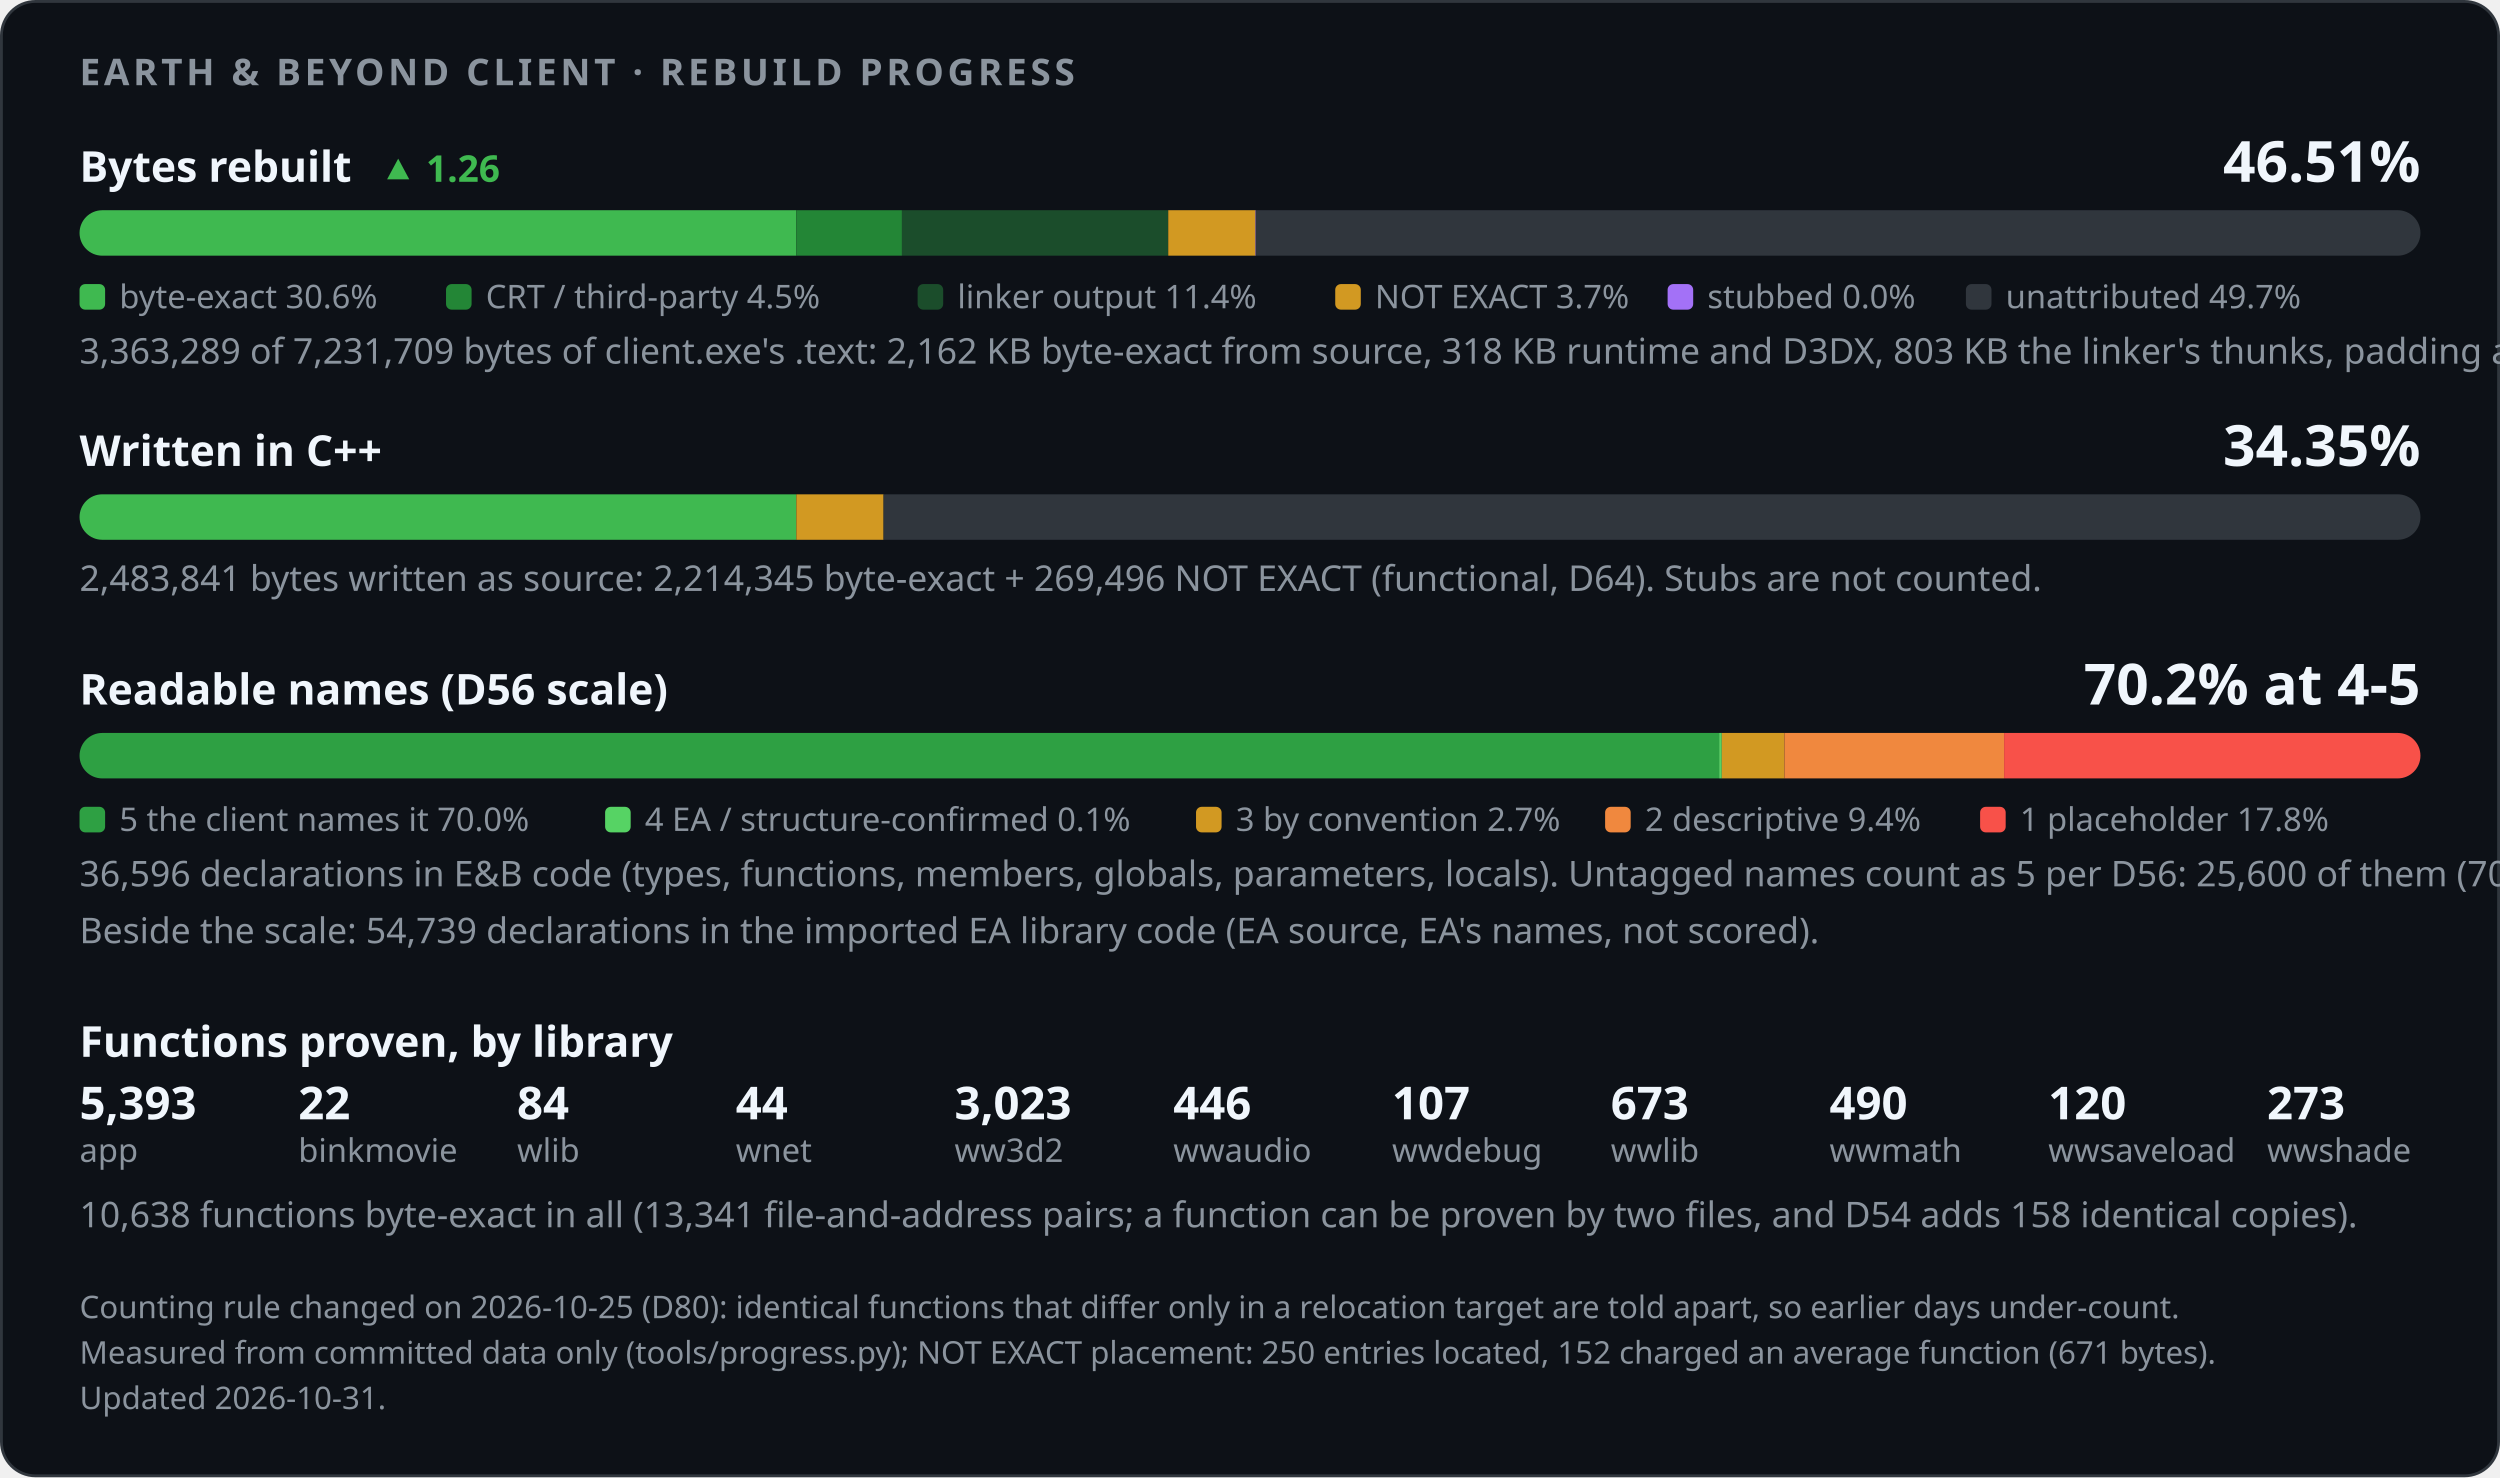
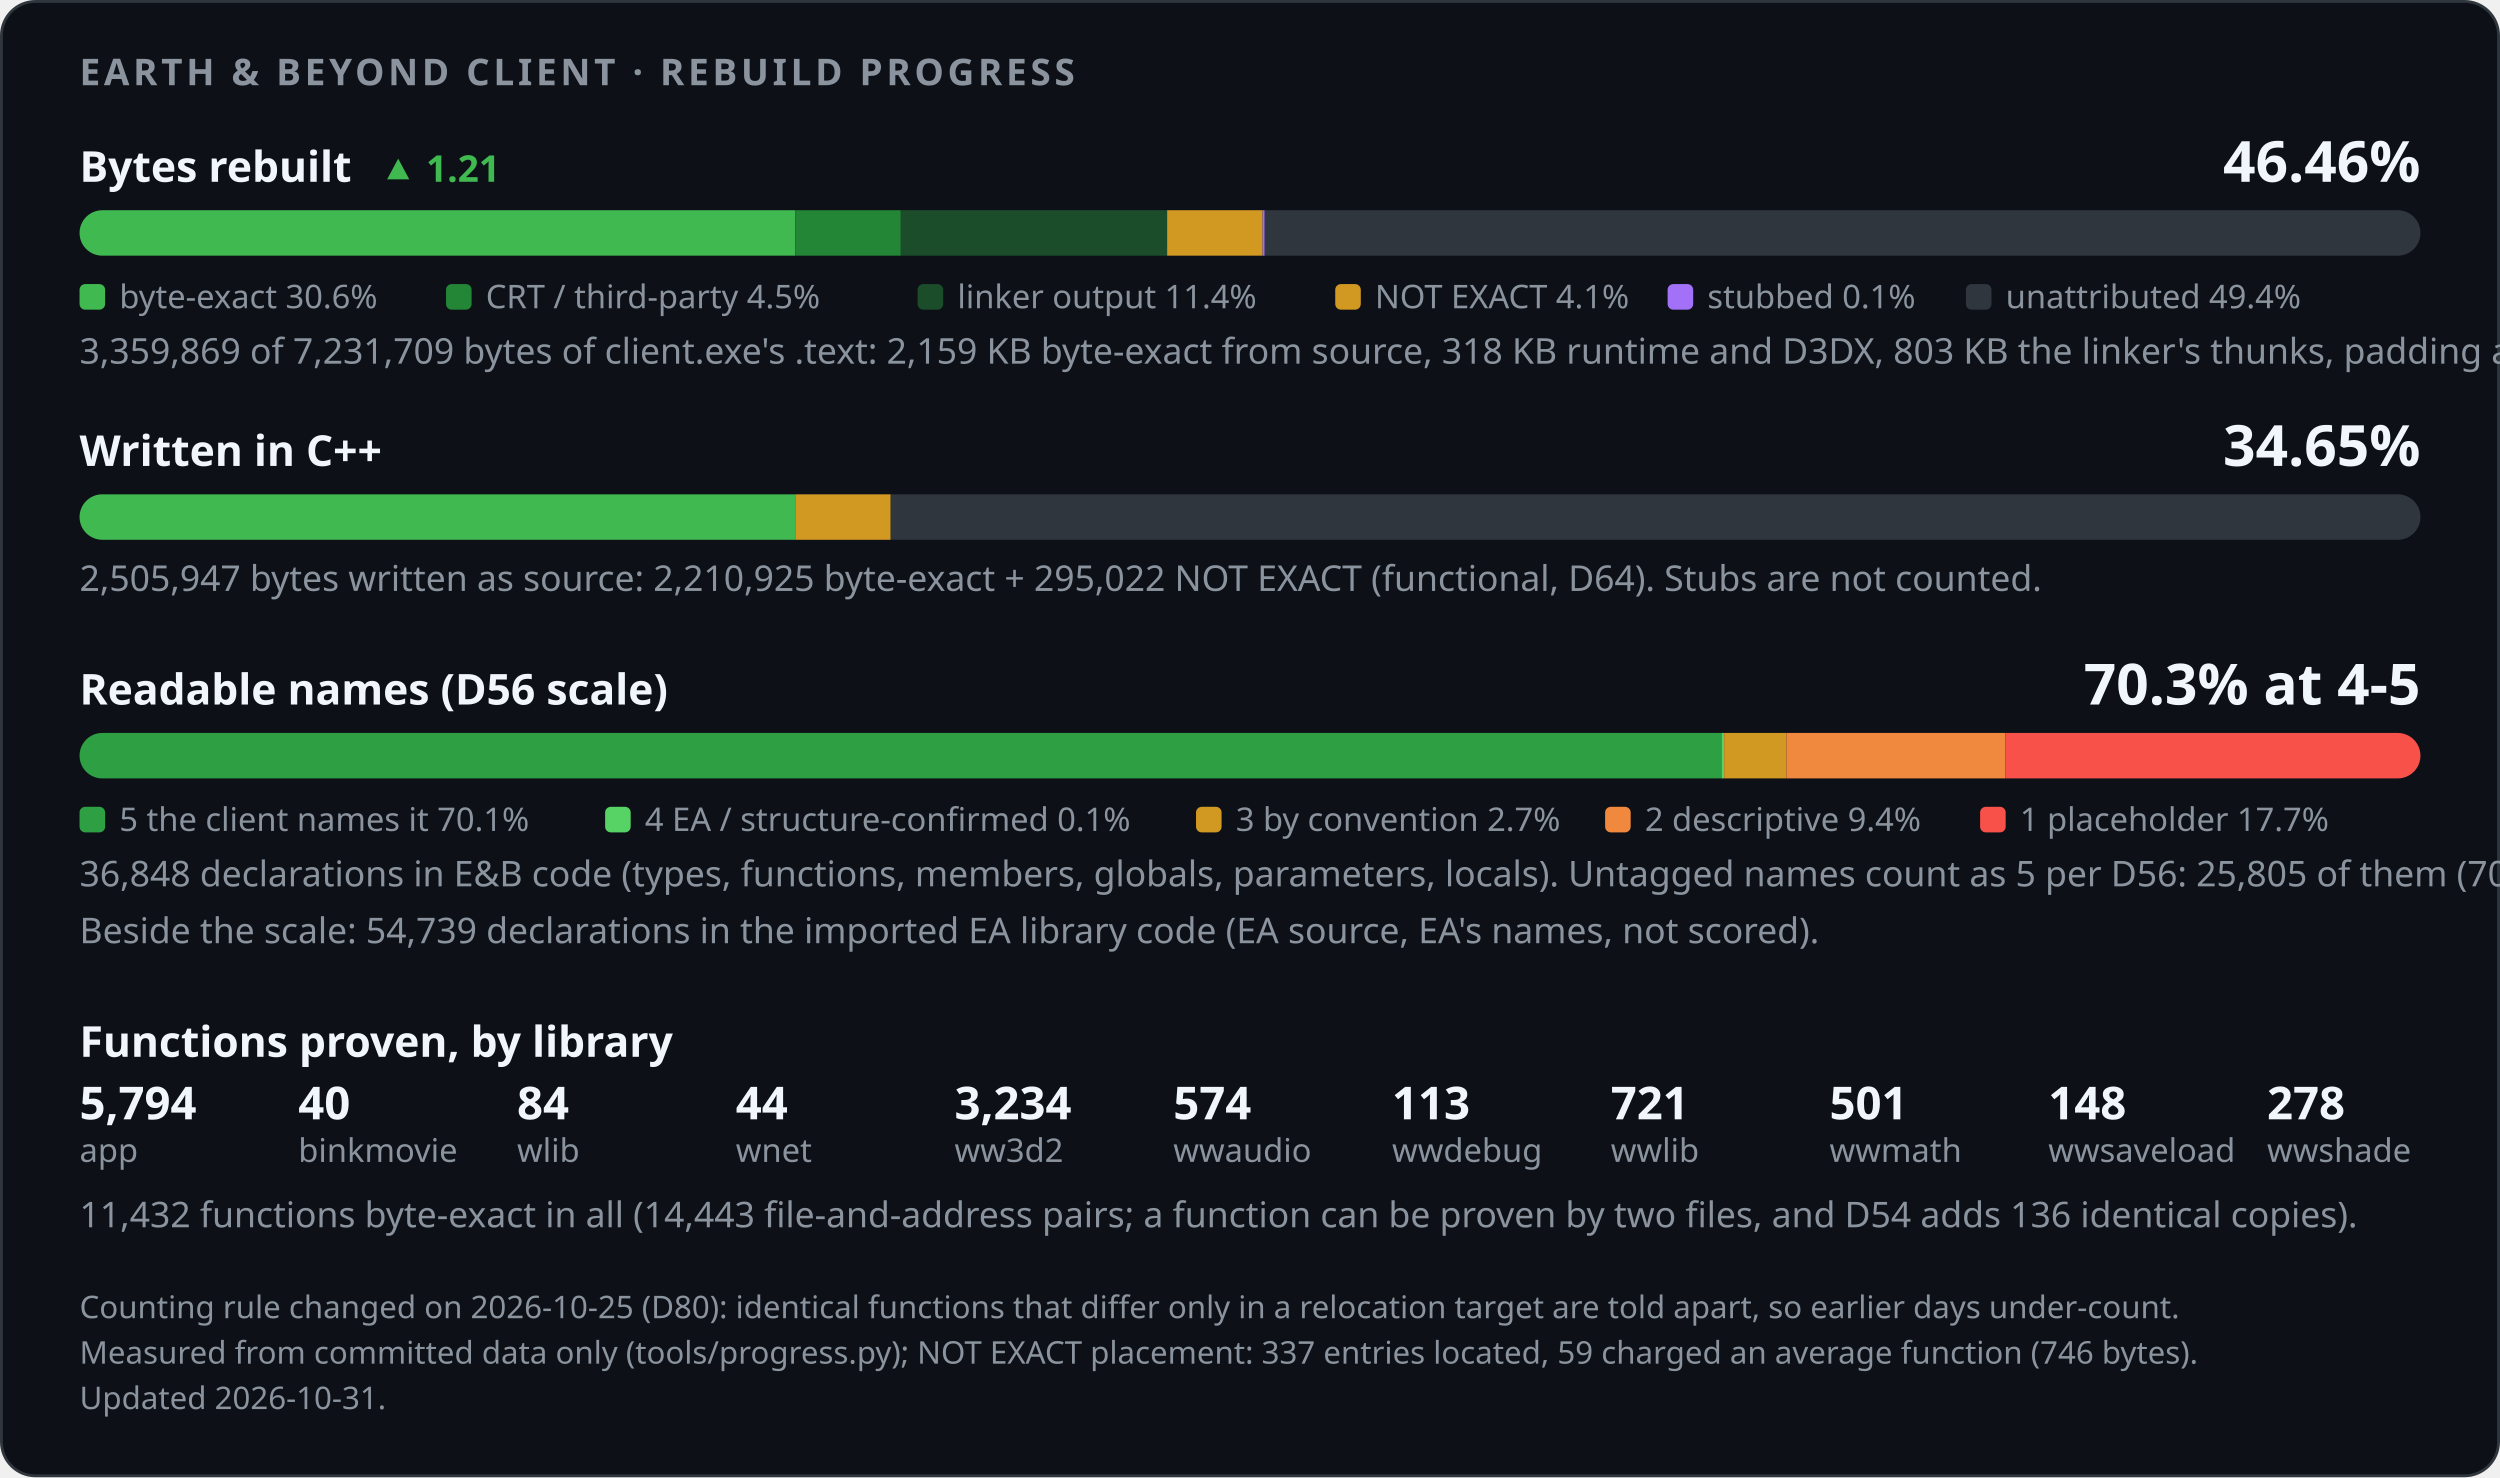
<svg xmlns="http://www.w3.org/2000/svg" width="880" height="520" viewBox="0 0 880 520" role="img" aria-labelledby="title desc">
  <style>
    .card { fill: #0d1117; stroke: #30363d; } .strong { fill: #f0f6fc; } .muted { fill: #8b949e; }
    .grid { stroke: #30363d; } .up { fill: #3fb950; } .down { fill: #f85149; }
    .s-exact { fill: #3fb950; } .s-notexact { fill: #d29922; } .s-stub { fill: #a371f7; }
    .s-third { fill: #238636; } .s-linker { fill: #1b4d2b; } .s-unattr { fill: #30363d; }
    .l-exact { stroke: #3fb950; } .l-written { stroke: #58a6ff; }
    @media (prefers-color-scheme: light) {
      .card { fill: #ffffff; stroke: #d0d7de; } .strong { fill: #1f2328; } .muted { fill: #59636e; }
      .grid { stroke: #d0d7de; } .up { fill: #1a7f37; } .down { fill: #cf222e; }
      .s-exact { fill: #1a7f37; } .s-third { fill: #4ac26b; } .s-linker { fill: #aceebb; } .s-unattr { fill: #d0d7de; }
      .l-exact { stroke: #1a7f37; } .l-written { stroke: #0969da; }
    }
  </style>
  <rect class="card" x="0.5" y="0.5" width="879" height="519" rx="12" />
  <g font-family="-apple-system,BlinkMacSystemFont,'Segoe UI','Noto Sans',Helvetica,Arial,sans-serif">
    <text x="28" y="30" class="muted" font-size="13" font-weight="600" letter-spacing="1.3">EARTH &amp; BEYOND CLIENT · REBUILD PROGRESS</text>
-     <text x="28" y="64" class="strong" font-size="15" font-weight="600">Bytes rebuilt<tspan class="up" dx="10" font-size="13" font-weight="600">▲ 1.26</tspan>
+     <text x="28" y="64" class="strong" font-size="15" font-weight="600">Bytes rebuilt<tspan class="up" dx="10" font-size="13" font-weight="600">▲ 1.21</tspan>
    </text>
-     <text x="852" y="64" class="strong" font-size="20" font-weight="700" text-anchor="end">46.51%</text>
+     <text x="852" y="64" class="strong" font-size="20" font-weight="700" text-anchor="end">46.46%</text>
    <clipPath id="clip74">
      <rect x="28" y="74" width="824" height="16" rx="8.0" />
    </clipPath>
    <g clip-path="url(#clip74)">
-       <rect x="28.00" y="74" width="252.31" height="16" class="s-exact" />
-       <rect x="280.31" y="74" width="37.17" height="16" class="s-third" />
-       <rect x="317.48" y="74" width="93.74" height="16" class="s-linker" />
-       <rect x="411.22" y="74" width="30.71" height="16" class="s-notexact" />
-       <rect x="441.93" y="74" width="0.15" height="16" class="s-stub" />
-       <rect x="442.08" y="74" width="409.92" height="16" class="s-unattr" />
+       <rect x="28.00" y="74" width="251.92" height="16" class="s-exact" />
+       <rect x="279.92" y="74" width="37.17" height="16" class="s-third" />
+       <rect x="317.09" y="74" width="93.74" height="16" class="s-linker" />
+       <rect x="410.83" y="74" width="33.62" height="16" class="s-notexact" />
+       <rect x="444.45" y="74" width="0.74" height="16" class="s-stub" />
+       <rect x="445.19" y="74" width="406.81" height="16" class="s-unattr" />
    </g>
    <rect x="28" y="100" width="9" height="9" rx="2" class="s-exact" />
    <text x="42" y="108.5" class="muted" font-size="11.5">byte-exact 30.6%</text>
    <rect x="157" y="100" width="9" height="9" rx="2" class="s-third" />
    <text x="171" y="108.5" class="muted" font-size="11.5">CRT / third-party 4.5%</text>
    <rect x="323" y="100" width="9" height="9" rx="2" class="s-linker" />
    <text x="337" y="108.5" class="muted" font-size="11.5">linker output 11.4%</text>
    <rect x="470" y="100" width="9" height="9" rx="2" class="s-notexact" />
-     <text x="484" y="108.5" class="muted" font-size="11.5">NOT EXACT 3.7%</text>
+     <text x="484" y="108.5" class="muted" font-size="11.5">NOT EXACT 4.1%</text>
    <rect x="587" y="100" width="9" height="9" rx="2" class="s-stub" />
-     <text x="601" y="108.5" class="muted" font-size="11.5">stubbed 0.0%</text>
+     <text x="601" y="108.5" class="muted" font-size="11.5">stubbed 0.1%</text>
    <rect x="692" y="100" width="9" height="9" rx="2" class="s-unattr" />
-     <text x="706" y="108.5" class="muted" font-size="11.5">unattributed 49.7%</text>
-     <text x="28" y="128" class="muted" font-size="12.5">3,363,289 of 7,231,709 bytes of client.exe's .text: 2,162 KB byte-exact from source, 318 KB runtime and D3DX, 803 KB the linker's thunks, padding and EH stubs.</text>
+     <text x="706" y="108.5" class="muted" font-size="11.5">unattributed 49.4%</text>
+     <text x="28" y="128" class="muted" font-size="12.5">3,359,869 of 7,231,709 bytes of client.exe's .text: 2,159 KB byte-exact from source, 318 KB runtime and D3DX, 803 KB the linker's thunks, padding and EH stubs.</text>
    <text x="28" y="164" class="strong" font-size="15" font-weight="600">Written in C++</text>
-     <text x="852" y="164" class="strong" font-size="20" font-weight="700" text-anchor="end">34.35%</text>
+     <text x="852" y="164" class="strong" font-size="20" font-weight="700" text-anchor="end">34.65%</text>
    <clipPath id="clip174">
      <rect x="28" y="174" width="824" height="16" rx="8.0" />
    </clipPath>
    <g clip-path="url(#clip174)">
-       <rect x="28.00" y="174" width="252.31" height="16" class="s-exact" />
-       <rect x="280.31" y="174" width="30.71" height="16" class="s-notexact" />
-       <rect x="311.02" y="174" width="540.98" height="16" class="s-unattr" />
+       <rect x="28.00" y="174" width="251.92" height="16" class="s-exact" />
+       <rect x="279.92" y="174" width="33.62" height="16" class="s-notexact" />
+       <rect x="313.53" y="174" width="538.47" height="16" class="s-unattr" />
    </g>
-     <text x="28" y="208" class="muted" font-size="12.5">2,483,841 bytes written as source: 2,214,345 byte-exact + 269,496 NOT EXACT (functional, D64). Stubs are not counted.</text>
+     <text x="28" y="208" class="muted" font-size="12.5">2,505,947 bytes written as source: 2,210,925 byte-exact + 295,022 NOT EXACT (functional, D64). Stubs are not counted.</text>
    <text x="28" y="248" class="strong" font-size="15" font-weight="600">Readable names (D56 scale)</text>
-     <text x="852" y="248" class="strong" font-size="20" font-weight="700" text-anchor="end">70.2% at 4-5</text>
+     <text x="852" y="248" class="strong" font-size="20" font-weight="700" text-anchor="end">70.3% at 4-5</text>
    <clipPath id="clip258">
      <rect x="28" y="258" width="824" height="16" rx="8.0" />
    </clipPath>
    <g clip-path="url(#clip258)">
-       <rect x="28.00" y="258" width="577.13" height="16" fill="#2ea043" />
-       <rect x="605.13" y="258" width="0.95" height="16" fill="#56d364" />
-       <rect x="606.08" y="258" width="22.02" height="16" fill="#d29922" />
-       <rect x="628.10" y="258" width="77.34" height="16" fill="#f0883e" />
-       <rect x="705.44" y="258" width="146.56" height="16" fill="#f85149" />
+       <rect x="28.00" y="258" width="577.95" height="16" fill="#2ea043" />
+       <rect x="605.95" y="258" width="0.94" height="16" fill="#56d364" />
+       <rect x="606.89" y="258" width="21.89" height="16" fill="#d29922" />
+       <rect x="628.78" y="258" width="77.06" height="16" fill="#f0883e" />
+       <rect x="705.84" y="258" width="146.16" height="16" fill="#f85149" />
    </g>
    <rect x="28" y="284" width="9" height="9" rx="2" fill="#2ea043" />
-     <text x="42" y="292.5" class="muted" font-size="11.5">5 the client names it 70.0%</text>
+     <text x="42" y="292.5" class="muted" font-size="11.5">5 the client names it 70.1%</text>
    <rect x="213" y="284" width="9" height="9" rx="2" fill="#56d364" />
    <text x="227" y="292.5" class="muted" font-size="11.5">4 EA / structure-confirmed 0.1%</text>
    <rect x="421" y="284" width="9" height="9" rx="2" fill="#d29922" />
    <text x="435" y="292.5" class="muted" font-size="11.5">3 by convention 2.7%</text>
    <rect x="565" y="284" width="9" height="9" rx="2" fill="#f0883e" />
    <text x="579" y="292.5" class="muted" font-size="11.5">2 descriptive 9.4%</text>
    <rect x="697" y="284" width="9" height="9" rx="2" fill="#f85149" />
-     <text x="711" y="292.5" class="muted" font-size="11.5">1 placeholder 17.8%</text>
-     <text x="28" y="312" class="muted" font-size="12.5">36,596 declarations in E&amp;B code (types, functions, members, globals, parameters, locals). Untagged names count as 5 per D56: 25,600 of them (70.0%).</text>
+     <text x="711" y="292.5" class="muted" font-size="11.5">1 placeholder 17.7%</text>
+     <text x="28" y="312" class="muted" font-size="12.5">36,848 declarations in E&amp;B code (types, functions, members, globals, parameters, locals). Untagged names count as 5 per D56: 25,805 of them (70.0%).</text>
    <text x="28" y="332" class="muted" font-size="12.5">Beside the scale: 54,739 declarations in the imported EA library code (EA source, EA's names, not scored).</text>
    <text x="28" y="372" class="strong" font-size="15" font-weight="600">Functions proven, by library</text>
-     <text x="28" y="394" class="strong" font-size="16" font-weight="700">5,393</text>
+     <text x="28" y="394" class="strong" font-size="16" font-weight="700">5,794</text>
    <text x="28" y="409" class="muted" font-size="11.5">app</text>
-     <text x="105" y="394" class="strong" font-size="16" font-weight="700">22</text>
+     <text x="105" y="394" class="strong" font-size="16" font-weight="700">40</text>
    <text x="105" y="409" class="muted" font-size="11.5">binkmovie</text>
    <text x="182" y="394" class="strong" font-size="16" font-weight="700">84</text>
    <text x="182" y="409" class="muted" font-size="11.5">wlib</text>
    <text x="259" y="394" class="strong" font-size="16" font-weight="700">44</text>
    <text x="259" y="409" class="muted" font-size="11.5">wnet</text>
-     <text x="336" y="394" class="strong" font-size="16" font-weight="700">3,023</text>
+     <text x="336" y="394" class="strong" font-size="16" font-weight="700">3,234</text>
    <text x="336" y="409" class="muted" font-size="11.5">ww3d2</text>
-     <text x="413" y="394" class="strong" font-size="16" font-weight="700">446</text>
+     <text x="413" y="394" class="strong" font-size="16" font-weight="700">574</text>
    <text x="413" y="409" class="muted" font-size="11.5">wwaudio</text>
-     <text x="490" y="394" class="strong" font-size="16" font-weight="700">107</text>
+     <text x="490" y="394" class="strong" font-size="16" font-weight="700">113</text>
    <text x="490" y="409" class="muted" font-size="11.5">wwdebug</text>
-     <text x="567" y="394" class="strong" font-size="16" font-weight="700">673</text>
+     <text x="567" y="394" class="strong" font-size="16" font-weight="700">721</text>
    <text x="567" y="409" class="muted" font-size="11.5">wwlib</text>
-     <text x="644" y="394" class="strong" font-size="16" font-weight="700">490</text>
+     <text x="644" y="394" class="strong" font-size="16" font-weight="700">501</text>
    <text x="644" y="409" class="muted" font-size="11.5">wwmath</text>
-     <text x="721" y="394" class="strong" font-size="16" font-weight="700">120</text>
+     <text x="721" y="394" class="strong" font-size="16" font-weight="700">148</text>
    <text x="721" y="409" class="muted" font-size="11.5">wwsaveload</text>
-     <text x="798" y="394" class="strong" font-size="16" font-weight="700">273</text>
+     <text x="798" y="394" class="strong" font-size="16" font-weight="700">278</text>
    <text x="798" y="409" class="muted" font-size="11.5">wwshade</text>
-     <text x="28" y="432" class="muted" font-size="12.5">10,638 functions byte-exact in all (13,341 file-and-address pairs; a function can be proven by two files, and D54 adds 158 identical copies).</text>
+     <text x="28" y="432" class="muted" font-size="12.5">11,432 functions byte-exact in all (14,443 file-and-address pairs; a function can be proven by two files, and D54 adds 136 identical copies).</text>
    <text x="28" y="464" class="muted" font-size="11">Counting rule changed on 2026-10-25 (D80): identical functions that differ only in a relocation target are told apart, so earlier days under-count.</text>
-     <text x="28" y="480" class="muted" font-size="11">Measured from committed data only (tools/progress.py); NOT EXACT placement: 250 entries located, 152 charged an average function (671 bytes).</text>
+     <text x="28" y="480" class="muted" font-size="11">Measured from committed data only (tools/progress.py); NOT EXACT placement: 337 entries located, 59 charged an average function (746 bytes).</text>
    <text x="28" y="496" class="muted" font-size="11">Updated 2026-10-31.</text>
  </g>
</svg>
